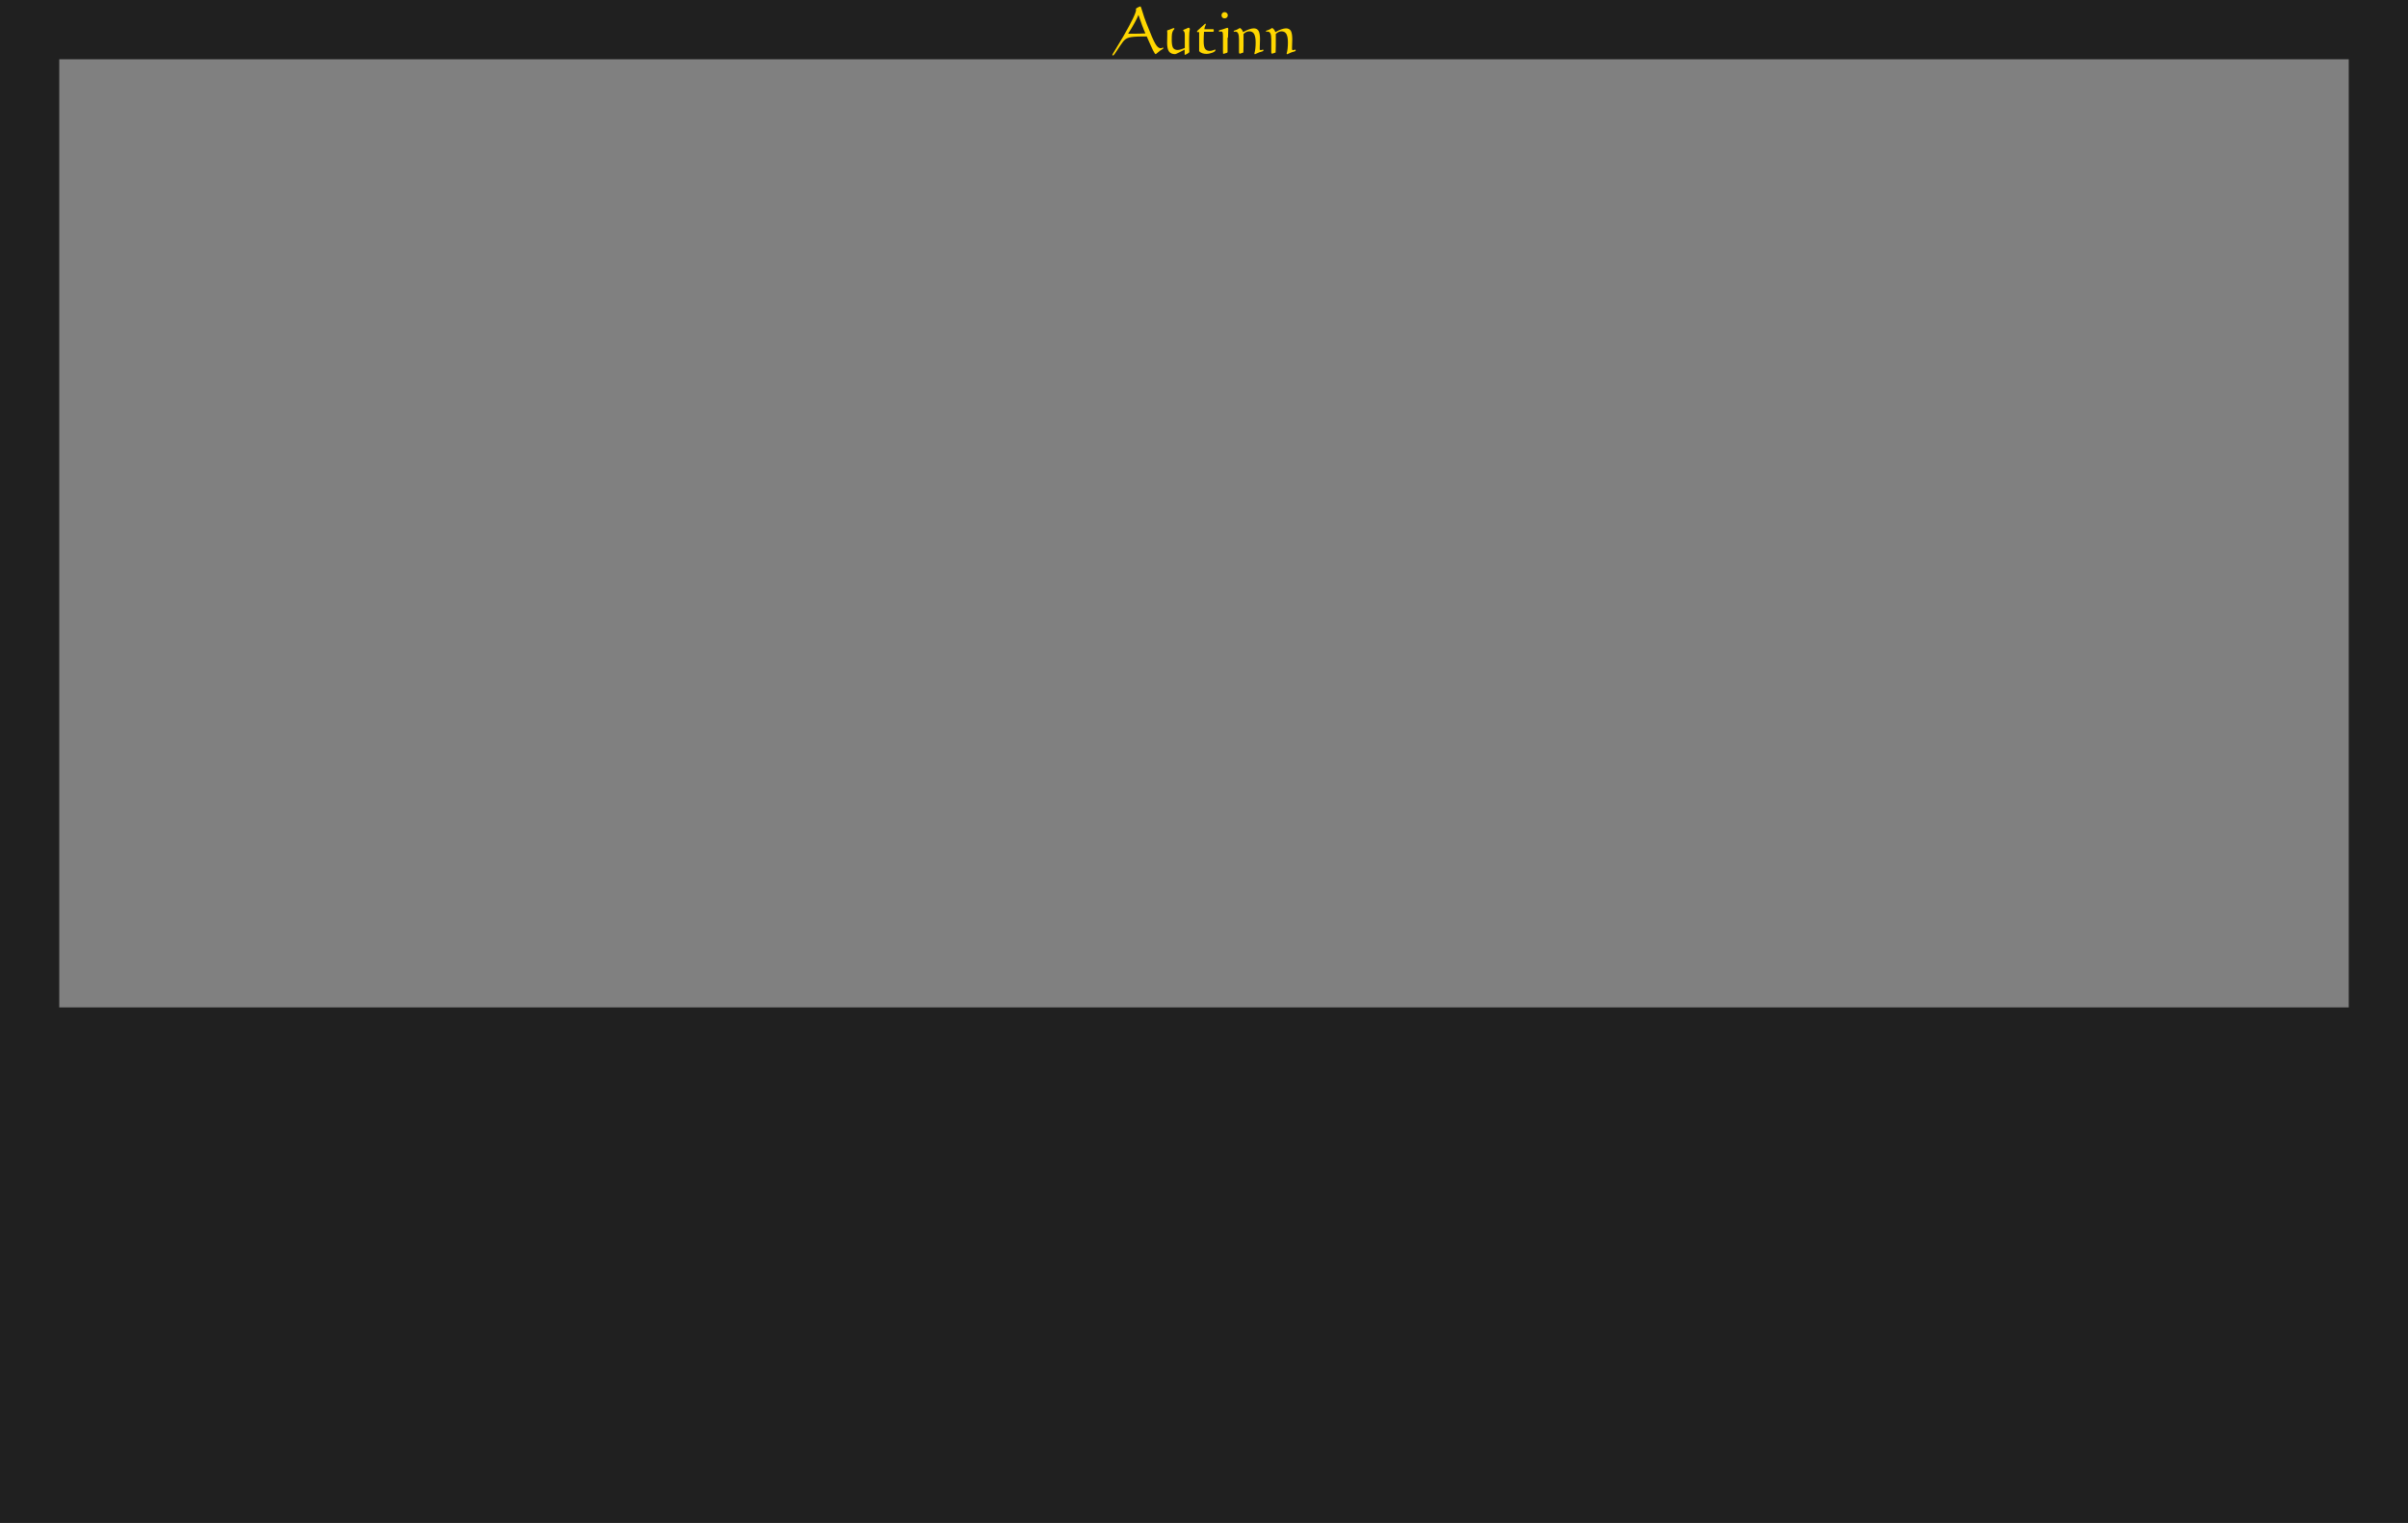
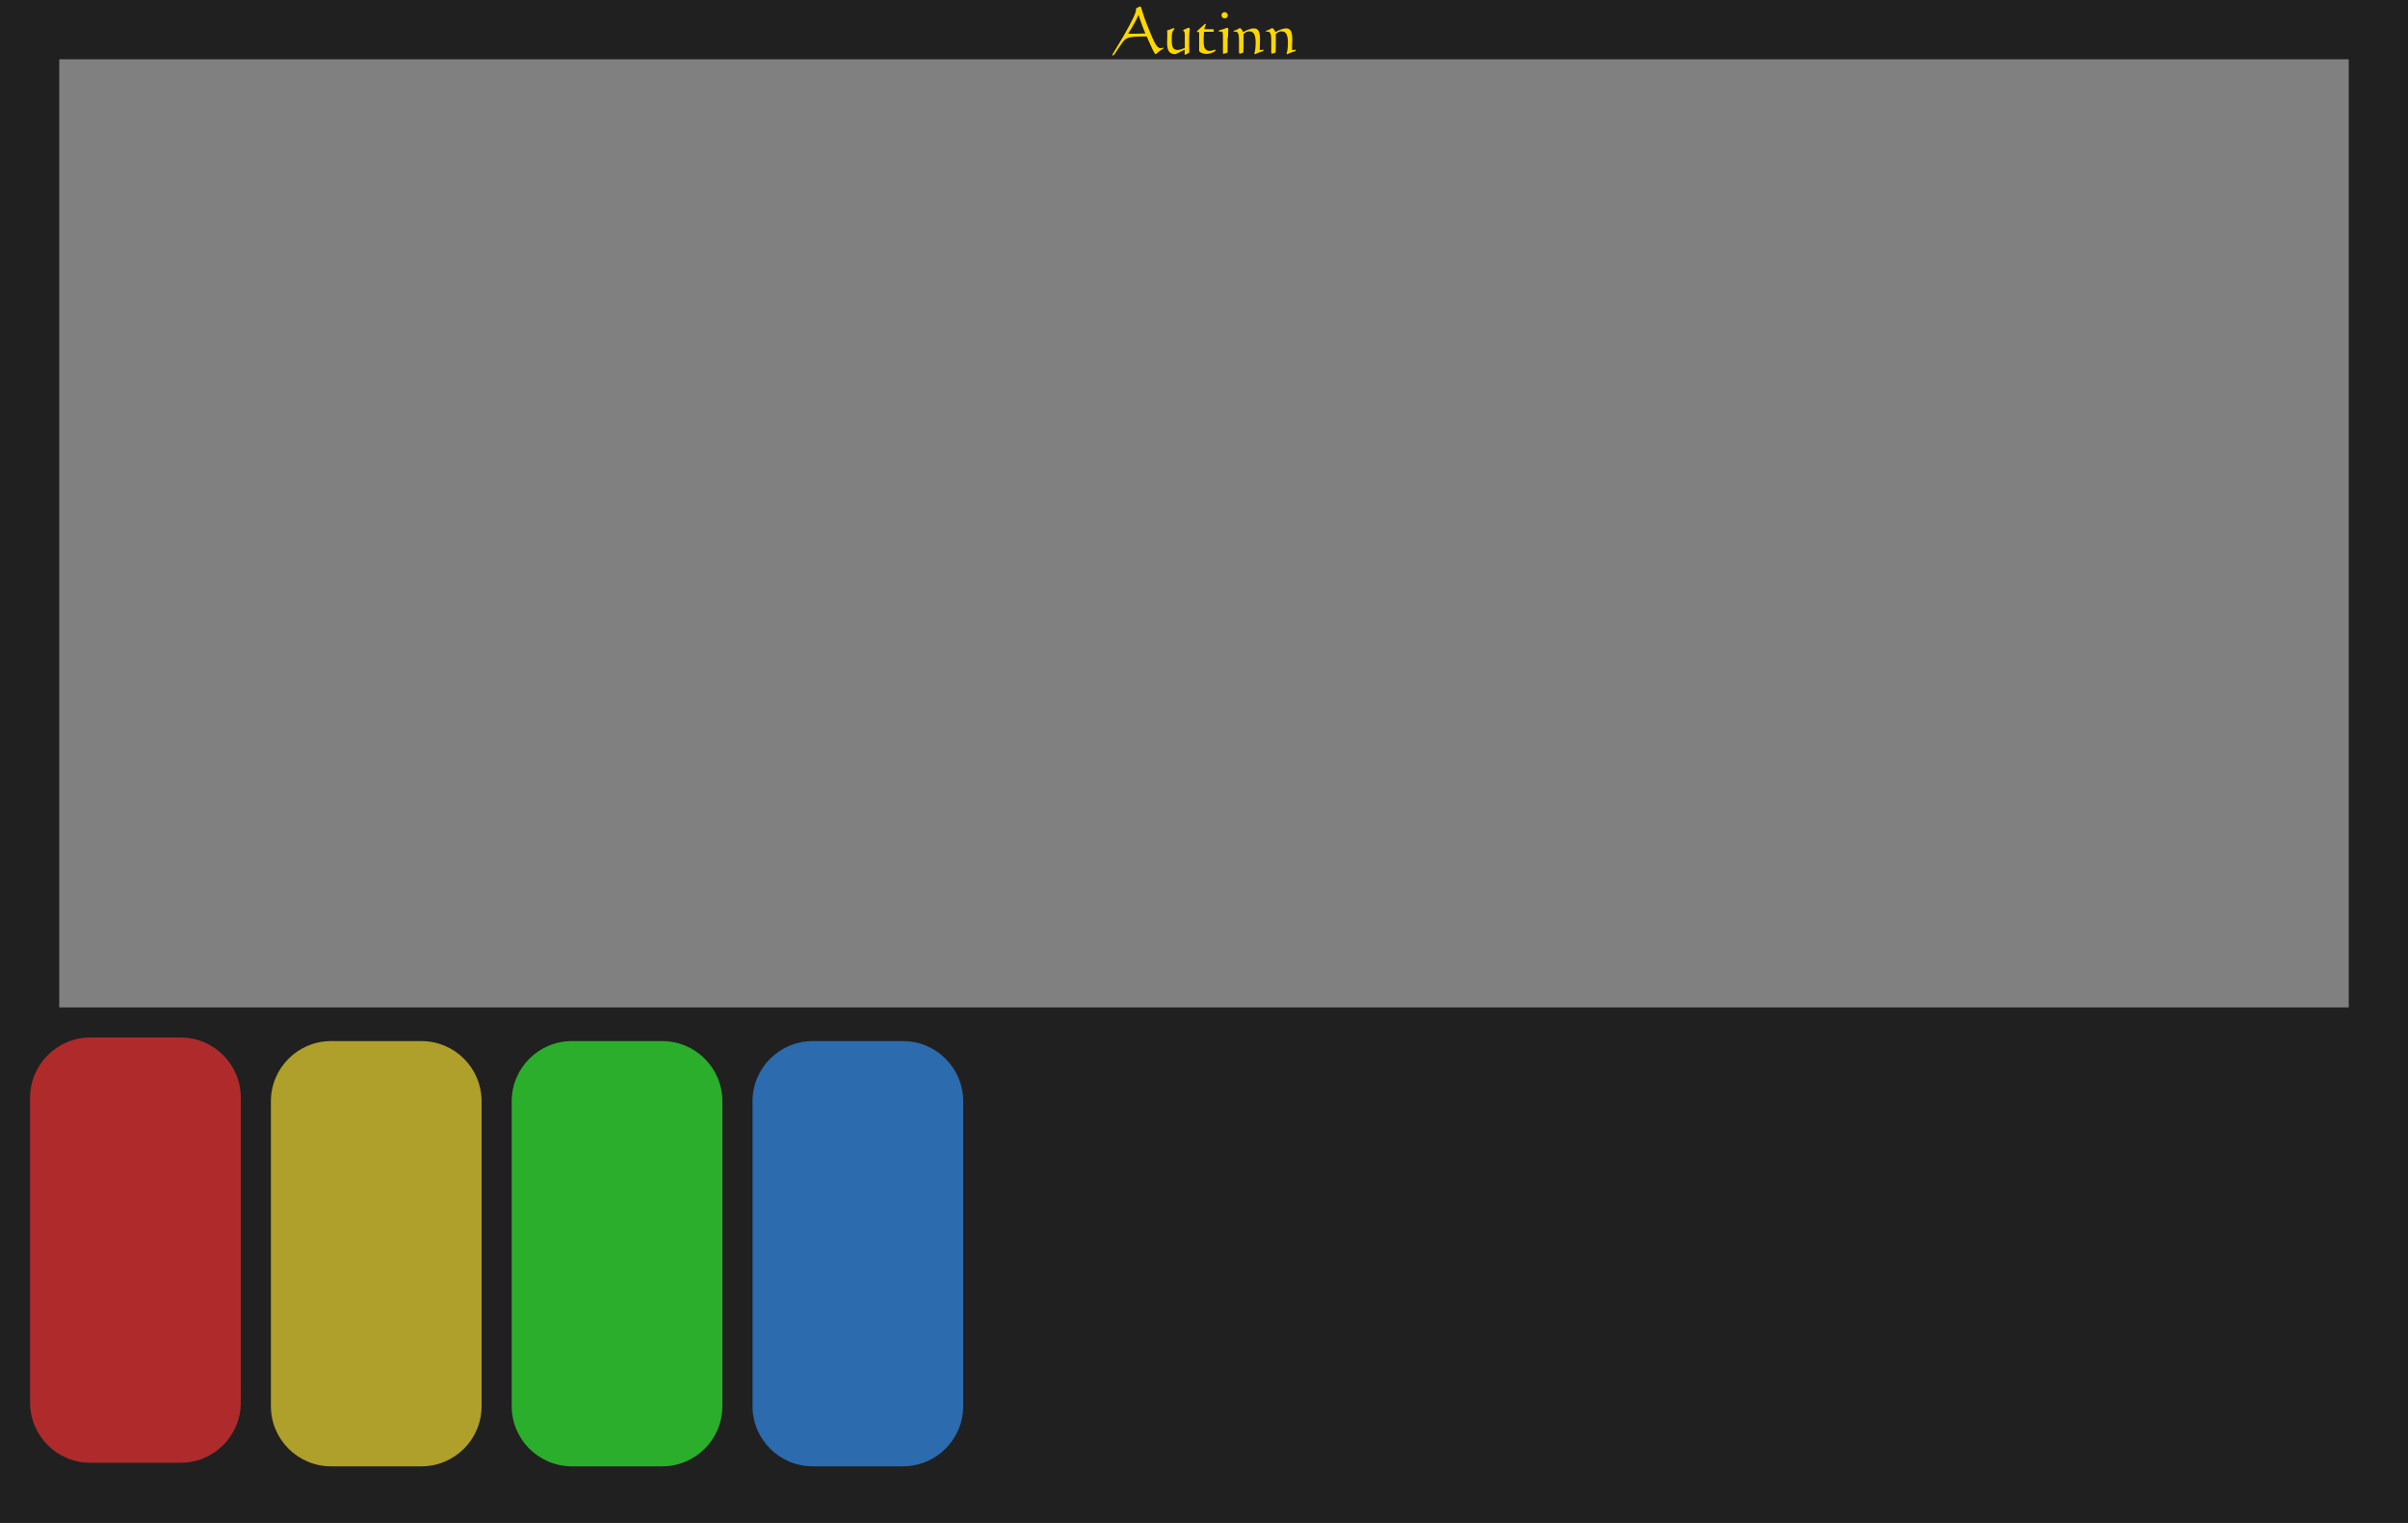
<svg xmlns="http://www.w3.org/2000/svg" width="203.2mm" height="128.5mm" viewBox="0 0 203.2 128.5" version="1.1" id="svg1">
  <defs id="defs1">
    <rect x="-115.451" y="57.03" width="2.782" height="15.301" id="rect2" />
  </defs>
  <g id="layer1">
    <rect style="fill:#202020;stroke-width:4.233;fill-opacity:1" id="rect1" width="203.2" height="128.5" x="0" y="0" />
    <text xml:space="preserve" style="font-weight:500;font-size:2.117px;font-family:OldSansBlack;-inkscape-font-specification:'OldSansBlack Medium';writing-mode:lr-tb;direction:ltr;fill:#202020;fill-opacity:1;stroke-width:4.233" x="55.572" y="52.628" id="text1">
      <tspan id="tspan1" style="stroke-width:4.233" x="55.572" y="52.628">Autinn</tspan>
    </text>
    <text xml:space="preserve" transform="scale(0.2645833)" id="text2" style="font-weight:500;font-size:8px;font-family:OldSansBlack;-inkscape-font-specification:'OldSansBlack Medium';writing-mode:lr-tb;direction:ltr;white-space:pre;shape-inside:url(#rect2);display:inline;fill:#202020;fill-opacity:1;stroke-width:16" />
    <rect style="fill:#808080;fill-opacity:1;stroke-width:4.214" id="rect3" width="193.2" height="80" x="5" y="5" />
    <g transform="matrix(0.7203889,0,0,0.7203889,93.02017,-205.67)" style="fill:#ffd700" id="g6">
      <path d="m 5.05,289.42 q -0.17,-0.37 -0.38,-0.93 -0.21,-0.55 -0.44,-1.25 -0.11,0.32 -0.43,0.9 -0.31,0.58 -0.78,1.31 0.1,0 0.22,0 0.12,0 0.36,0 0.39,0 0.75,-0.01 0.36,-0.01 0.7,-0.03 z m 0.14,0.35 q -0.09,0 -0.24,0 -0.14,0 -0.19,0 -1.2,0 -1.64,0.13 -0.44,0.13 -0.71,0.5 -0.31,0.42 -0.69,1.01 -0.37,0.59 -0.47,0.59 -0.04,0 -0.06,-0.02 -0.02,-0.02 -0.02,-0.06 0,-0.04 0.44,-0.75 0.44,-0.71 0.83,-1.38 0.75,-1.3 1.13,-2.09 0.38,-0.79 0.38,-1.05 0,-0.03 -0.01,-0.07 -0.01,-0.04 -0.01,-0.05 0,-0.04 0.23,-0.16 0.23,-0.12 0.32,-0.12 0.03,0 0.23,0.65 0.19,0.65 0.46,1.33 0.75,1.93 1.06,2.43 0.3,0.49 0.6,0.49 0.08,0 0.17,-0.04 0.08,-0.04 0.1,-0.04 0.02,0 0.04,0.03 0.03,0.03 0.03,0.06 0,0.02 -0.15,0.11 -0.15,0.09 -0.29,0.19 -0.12,0.09 -0.29,0.24 -0.16,0.14 -0.2,0.14 -0.07,0 -0.29,-0.42 Q 5.74,291 5.2,289.76 Z" id="path1" />
      <path d="m 9.64,291.31 q -0.24,0.12 -0.6,0.31 -0.43,0.22 -0.51,0.22 -0.49,0 -0.72,-0.31 -0.22,-0.31 -0.22,-1 0,-0.16 0.01,-0.55 0.01,-0.39 0.01,-0.61 0,-0.04 -0.01,-0.14 -0.01,-0.09 -0.01,-0.15 0,-0.02 0.12,-0.06 0.09,-0.03 0.16,-0.05 0.15,-0.05 0.3,-0.12 0.15,-0.06 0.17,-0.06 0.05,0 0.08,0.02 0.03,0.02 0.03,0.05 0,0.04 -0.07,0.11 -0.07,0.07 -0.1,0.13 -0.08,0.14 -0.12,0.37 -0.03,0.23 -0.03,0.7 0,0.65 0.15,0.92 0.16,0.26 0.54,0.26 0.14,0 0.36,-0.06 0.22,-0.06 0.48,-0.18 v -1.51 q 0,-0.4 -0.16,-0.48 -0.03,-0.01 -0.03,-0.02 0,-0.11 0.08,-0.13 0.02,0 0.04,-0.01 0.15,-0.05 0.32,-0.14 0.17,-0.08 0.19,-0.08 0.04,0 0.1,0.05 0.05,0.05 0.05,0.09 0,0 0,0.03 -0.04,0.17 -0.06,0.43 -0.01,0.23 -0.02,0.63 0,0.38 0,0.86 0,0.36 0.02,0.7 0,0.05 0,0.06 0,0.07 -0.23,0.2 -0.23,0.13 -0.29,0.13 -0.02,0 -0.03,-0.03 0,-0.02 0,-0.09 v -0.1 q 0,-0.07 0,-0.17 0,-0.09 0,-0.21 z" id="path2" />
      <path d="m 11.34,291.48 q 0,-0.3 0,-0.6 0,-0.29 0,-0.65 0,-0.21 0,-0.46 0,-0.24 0,-0.51 h -0.19 q -0.04,0 -0.05,-0.01 -0.01,-0.01 -0.01,-0.05 0,-0.07 0.06,-0.11 0.02,-0.01 0.02,-0.02 l 0.79,-0.72 q 0.05,-0.05 0.07,-0.06 0.02,-0.01 0.04,-0.01 0.02,0 0.04,0.02 0.02,0.01 0.02,0.04 0,0.01 -0.03,0.08 -0.12,0.25 -0.15,0.5 h 1.03 q 0.04,0 0.06,0.03 0.02,0.03 0.02,0.12 0,0.1 -0.02,0.13 -0.02,0.02 -0.15,0.02 h -0.98 q -0.02,0.3 -0.03,0.58 -0.01,0.28 -0.01,0.53 0,0.61 0.16,0.87 0.17,0.26 0.55,0.26 0.19,0 0.41,-0.08 0.21,-0.08 0.23,-0.08 0.01,0 0.02,0.01 0.01,0.01 0.01,0.03 v 0.05 q 0,0.13 -0.36,0.28 -0.36,0.14 -0.7,0.14 -0.26,0 -0.49,-0.08 -0.23,-0.08 -0.37,-0.25 z" id="path3" />
      <path d="m 14.67,289.92 v 1.55 q 0,0.04 0,0.1 0,0.01 0,0.01 0,0.04 -0.02,0.07 -0.02,0.02 -0.07,0.04 -0.12,0.04 -0.26,0.08 -0.13,0.04 -0.14,0.04 -0.02,0 -0.04,-0.06 -0.01,-0.06 -0.01,-0.31 v -1.69 q 0,-0.38 -0.05,-0.48 -0.05,-0.09 -0.19,-0.09 -0.03,0 -0.09,0.02 -0.05,0.02 -0.07,0.02 -0.03,0 -0.06,-0.03 -0.02,-0.03 -0.02,-0.09 0,-0.05 0.2,-0.1 0.14,-0.03 0.23,-0.06 0.16,-0.05 0.35,-0.12 0.18,-0.07 0.21,-0.07 0.03,0 0.07,0.03 0.04,0.03 0.04,0.06 0,0.01 0,0.08 -0.03,0.47 -0.03,0.99 z m -0.34,-3 q 0.15,0 0.26,0.11 0.11,0.11 0.11,0.26 0,0.15 -0.11,0.26 -0.11,0.1 -0.27,0.1 -0.15,0 -0.26,-0.1 -0.1,-0.11 -0.1,-0.26 0,-0.15 0.1,-0.26 0.11,-0.11 0.26,-0.11 z" id="path4" />
      <path d="m 16.01,291.7 v -1.58 q 0,-0.48 -0.1,-0.7 -0.1,-0.22 -0.33,-0.22 -0.03,0 -0.07,0.01 -0.04,0.01 -0.06,0.01 -0.03,0 -0.05,-0.02 -0.01,-0.02 -0.01,-0.07 0,-0.03 0.13,-0.07 0.09,-0.03 0.15,-0.05 0.21,-0.08 0.38,-0.2 0.04,-0.03 0.05,-0.03 0.07,0 0.2,0.14 0.13,0.14 0.19,0.34 0.34,-0.2 0.68,-0.32 0.34,-0.12 0.57,-0.12 0.38,0 0.56,0.29 0.17,0.29 0.17,0.98 0,0.32 -0.02,0.7 -0.01,0.38 -0.01,0.44 0,0.08 0.03,0.11 0.03,0.03 0.11,0.03 0.04,0 0.12,-0.03 0.08,-0.03 0.12,-0.03 0.02,0 0.04,0.03 0.01,0.03 0.01,0.08 0,0.07 -0.19,0.12 -0.16,0.04 -0.28,0.08 -0.16,0.06 -0.34,0.15 -0.16,0.08 -0.18,0.08 -0.03,0 -0.05,-0.02 -0.02,-0.02 -0.02,-0.05 0,0 0.01,-0.05 0.14,-0.5 0.14,-1.25 0,-0.68 -0.18,-1 -0.18,-0.31 -0.57,-0.31 -0.17,0 -0.35,0.08 -0.17,0.08 -0.32,0.23 0,0.04 0,0.2 0,0.15 0,0.25 0,0.52 0,0.97 0,0.44 -0.02,0.75 l -0.4,0.14 q 0,0 -0.01,0 -0.01,0 -0.02,0 -0.03,0 -0.04,-0.02 -0.01,-0.02 -0.01,-0.09 z" id="path5" />
      <path d="m 19.79,291.7 v -1.58 q 0,-0.48 -0.1,-0.7 -0.1,-0.22 -0.33,-0.22 -0.03,0 -0.07,0.01 -0.04,0.01 -0.06,0.01 -0.03,0 -0.05,-0.02 -0.01,-0.02 -0.01,-0.07 0,-0.03 0.13,-0.07 0.09,-0.03 0.15,-0.05 0.21,-0.08 0.38,-0.2 0.04,-0.03 0.05,-0.03 0.07,0 0.2,0.14 0.13,0.14 0.19,0.34 0.34,-0.2 0.68,-0.32 0.34,-0.12 0.57,-0.12 0.38,0 0.56,0.29 0.17,0.29 0.17,0.98 0,0.32 -0.02,0.7 -0.01,0.38 -0.01,0.44 0,0.08 0.03,0.11 0.03,0.03 0.11,0.03 0.04,0 0.12,-0.03 0.08,-0.03 0.12,-0.03 0.02,0 0.04,0.03 0.01,0.03 0.01,0.08 0,0.07 -0.19,0.12 -0.16,0.04 -0.28,0.08 -0.16,0.06 -0.34,0.15 -0.16,0.08 -0.18,0.08 -0.03,0 -0.05,-0.02 -0.02,-0.02 -0.02,-0.05 0,0 0.01,-0.05 0.14,-0.5 0.14,-1.25 0,-0.68 -0.18,-1 -0.18,-0.31 -0.57,-0.31 -0.17,0 -0.35,0.08 -0.17,0.08 -0.32,0.23 0,0.04 0,0.2 0,0.15 0,0.25 0,0.52 0,0.97 0,0.44 -0.02,0.75 l -0.4,0.14 q 0,0 -0.01,0 -0.01,0 -0.02,0 -0.03,0 -0.04,-0.02 -0.01,-0.02 -0.01,-0.09 z" id="path6" />
    </g>
+     <rect style="fill:#ff3232;fill-opacity:0.641;stroke:none;stroke-width:4.233;stroke-dasharray:none" id="rect5" width="17.78" height="35.88" x="2.54" y="87.54" rx="5.08" ry="5.08" />
+     <rect style="fill:#3296ff;fill-opacity:0.635;stroke:none;stroke-width:4.233;stroke-dasharray:none" id="rect5-5" width="17.78" height="35.88" x="63.5" y="87.842" rx="5.08" ry="5.08" />
+     <rect style="fill:#32ff32;fill-opacity:0.635;stroke:none;stroke-width:4.233;stroke-dasharray:none" id="rect5-52" width="17.78" height="35.88" x="43.18" y="87.842" rx="5.08" ry="5.08" />
+     <rect style="fill:#ffe632;fill-opacity:0.643;stroke:none;stroke-width:4.233;stroke-dasharray:none" id="rect5-2" width="17.78" height="35.88" x="22.86" y="87.842" rx="5.08" ry="5.08" />
  </g>
</svg>
